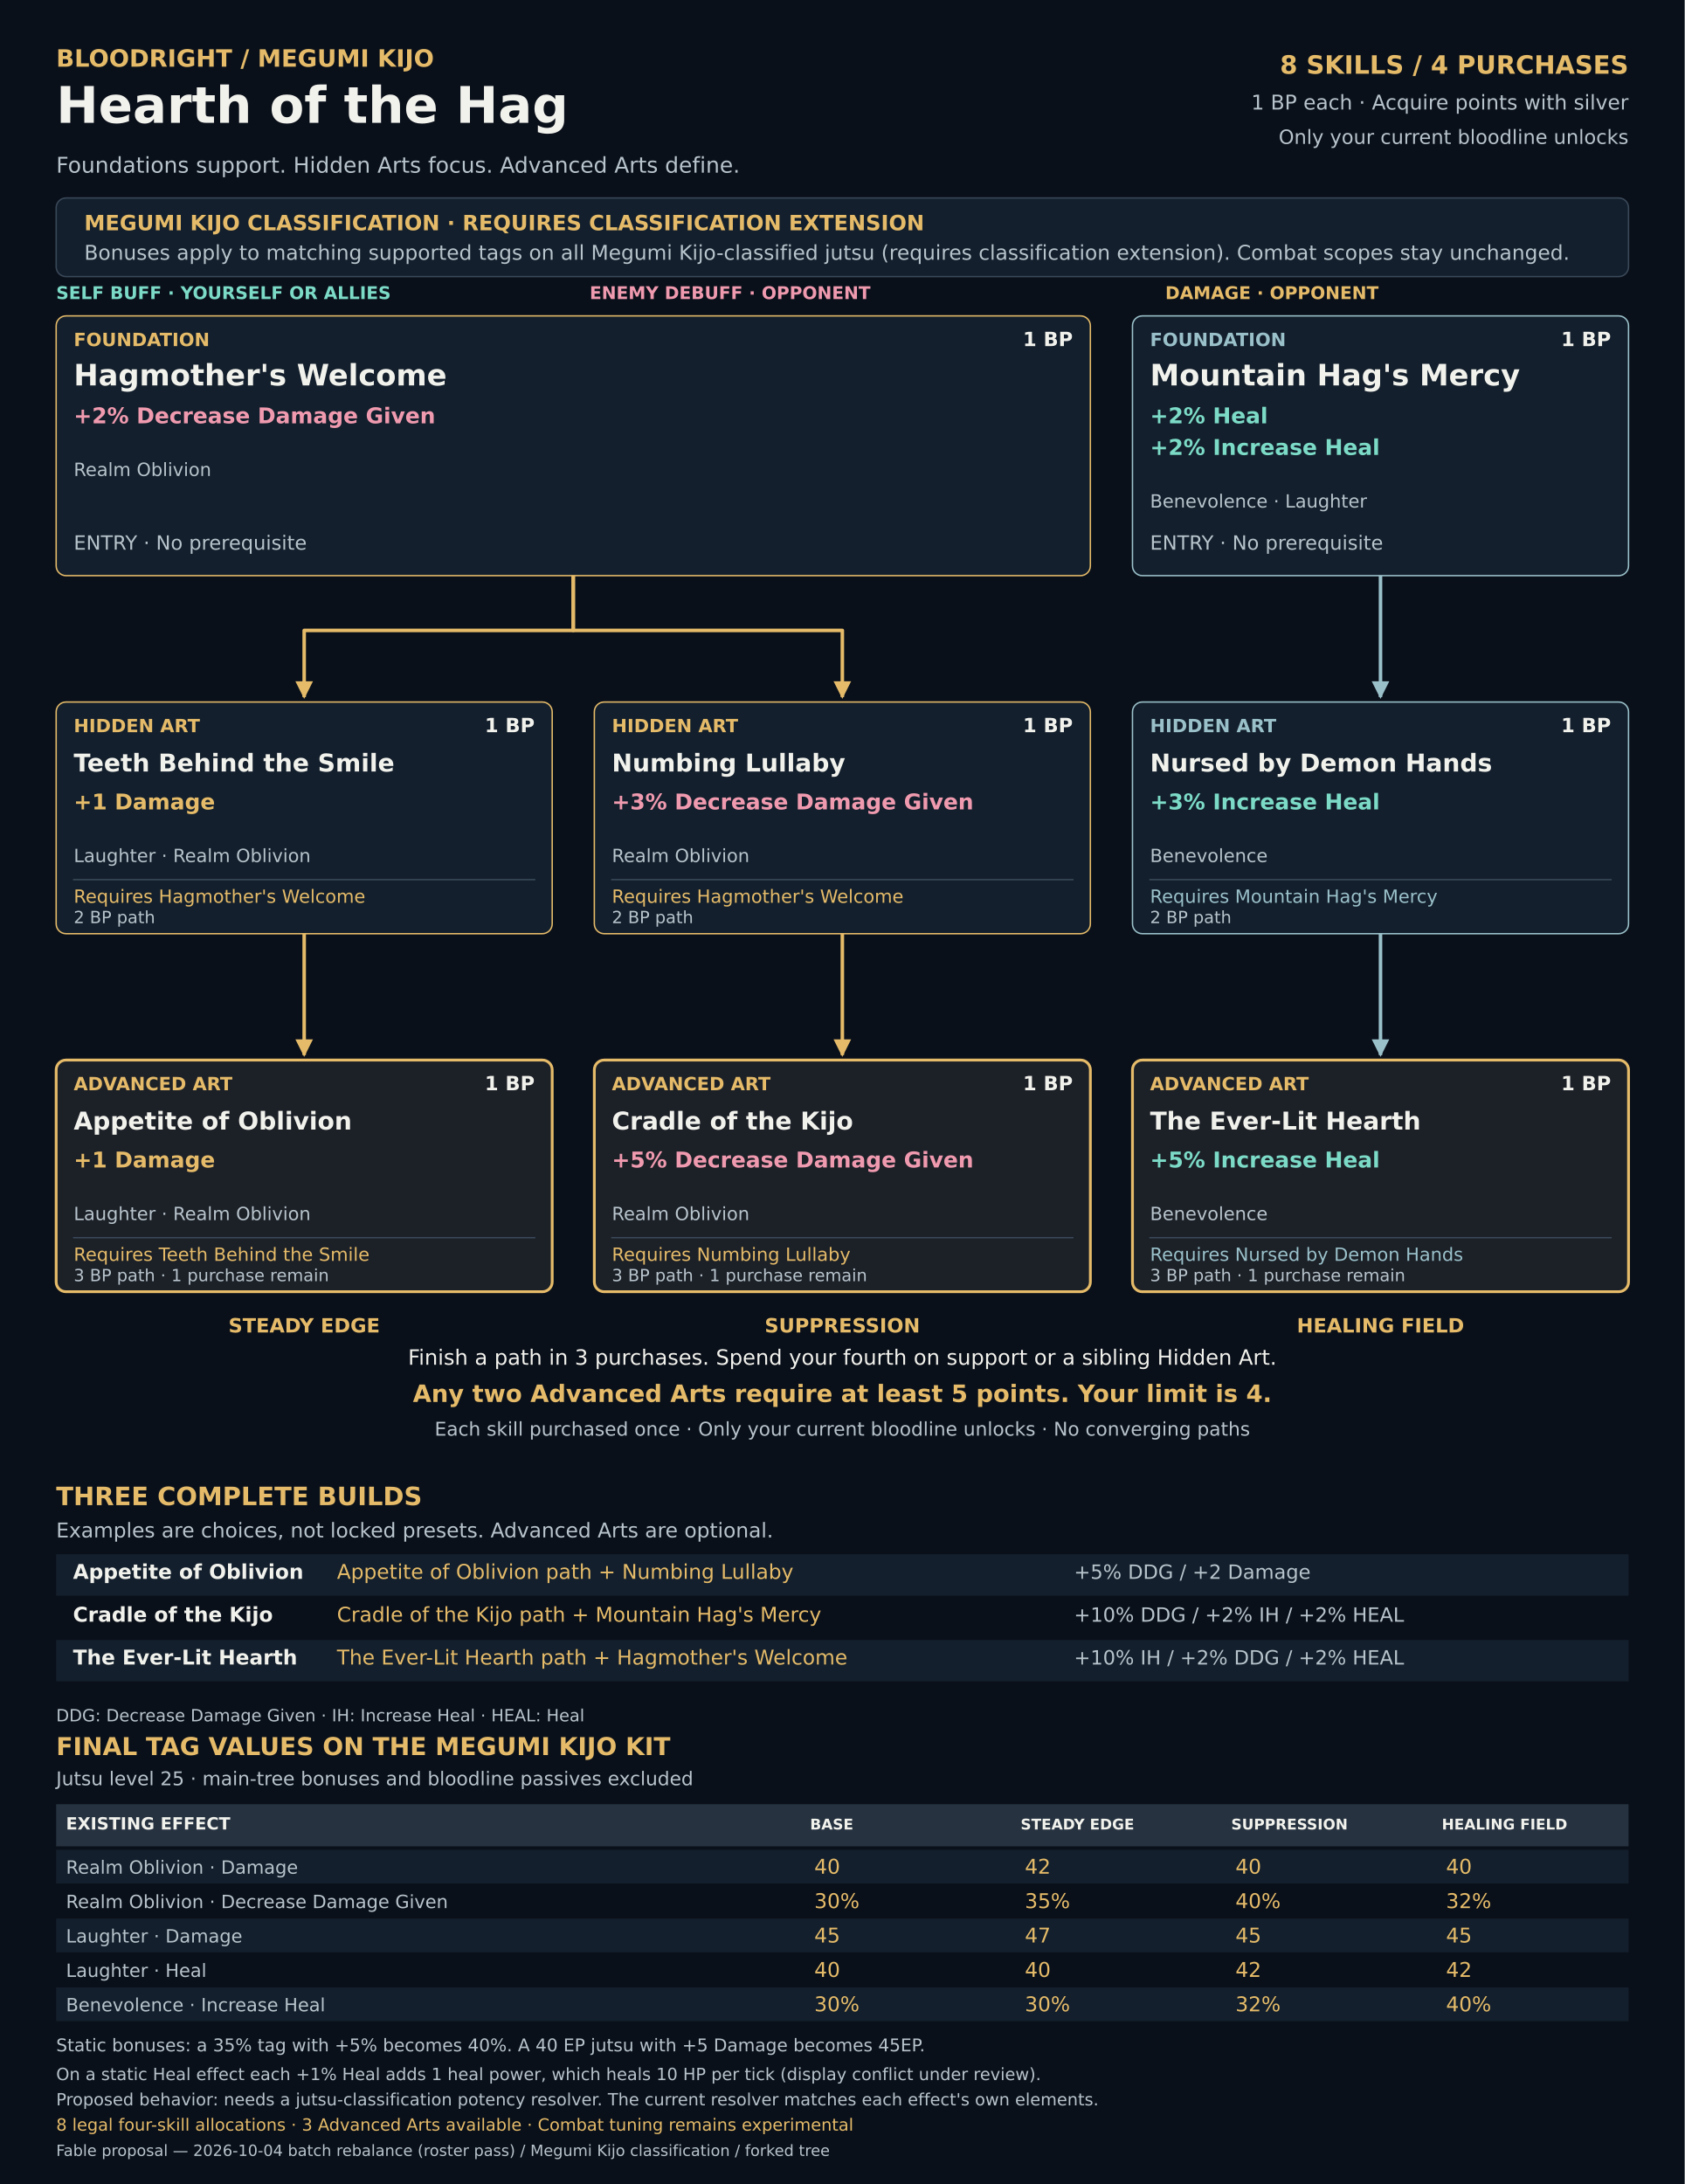
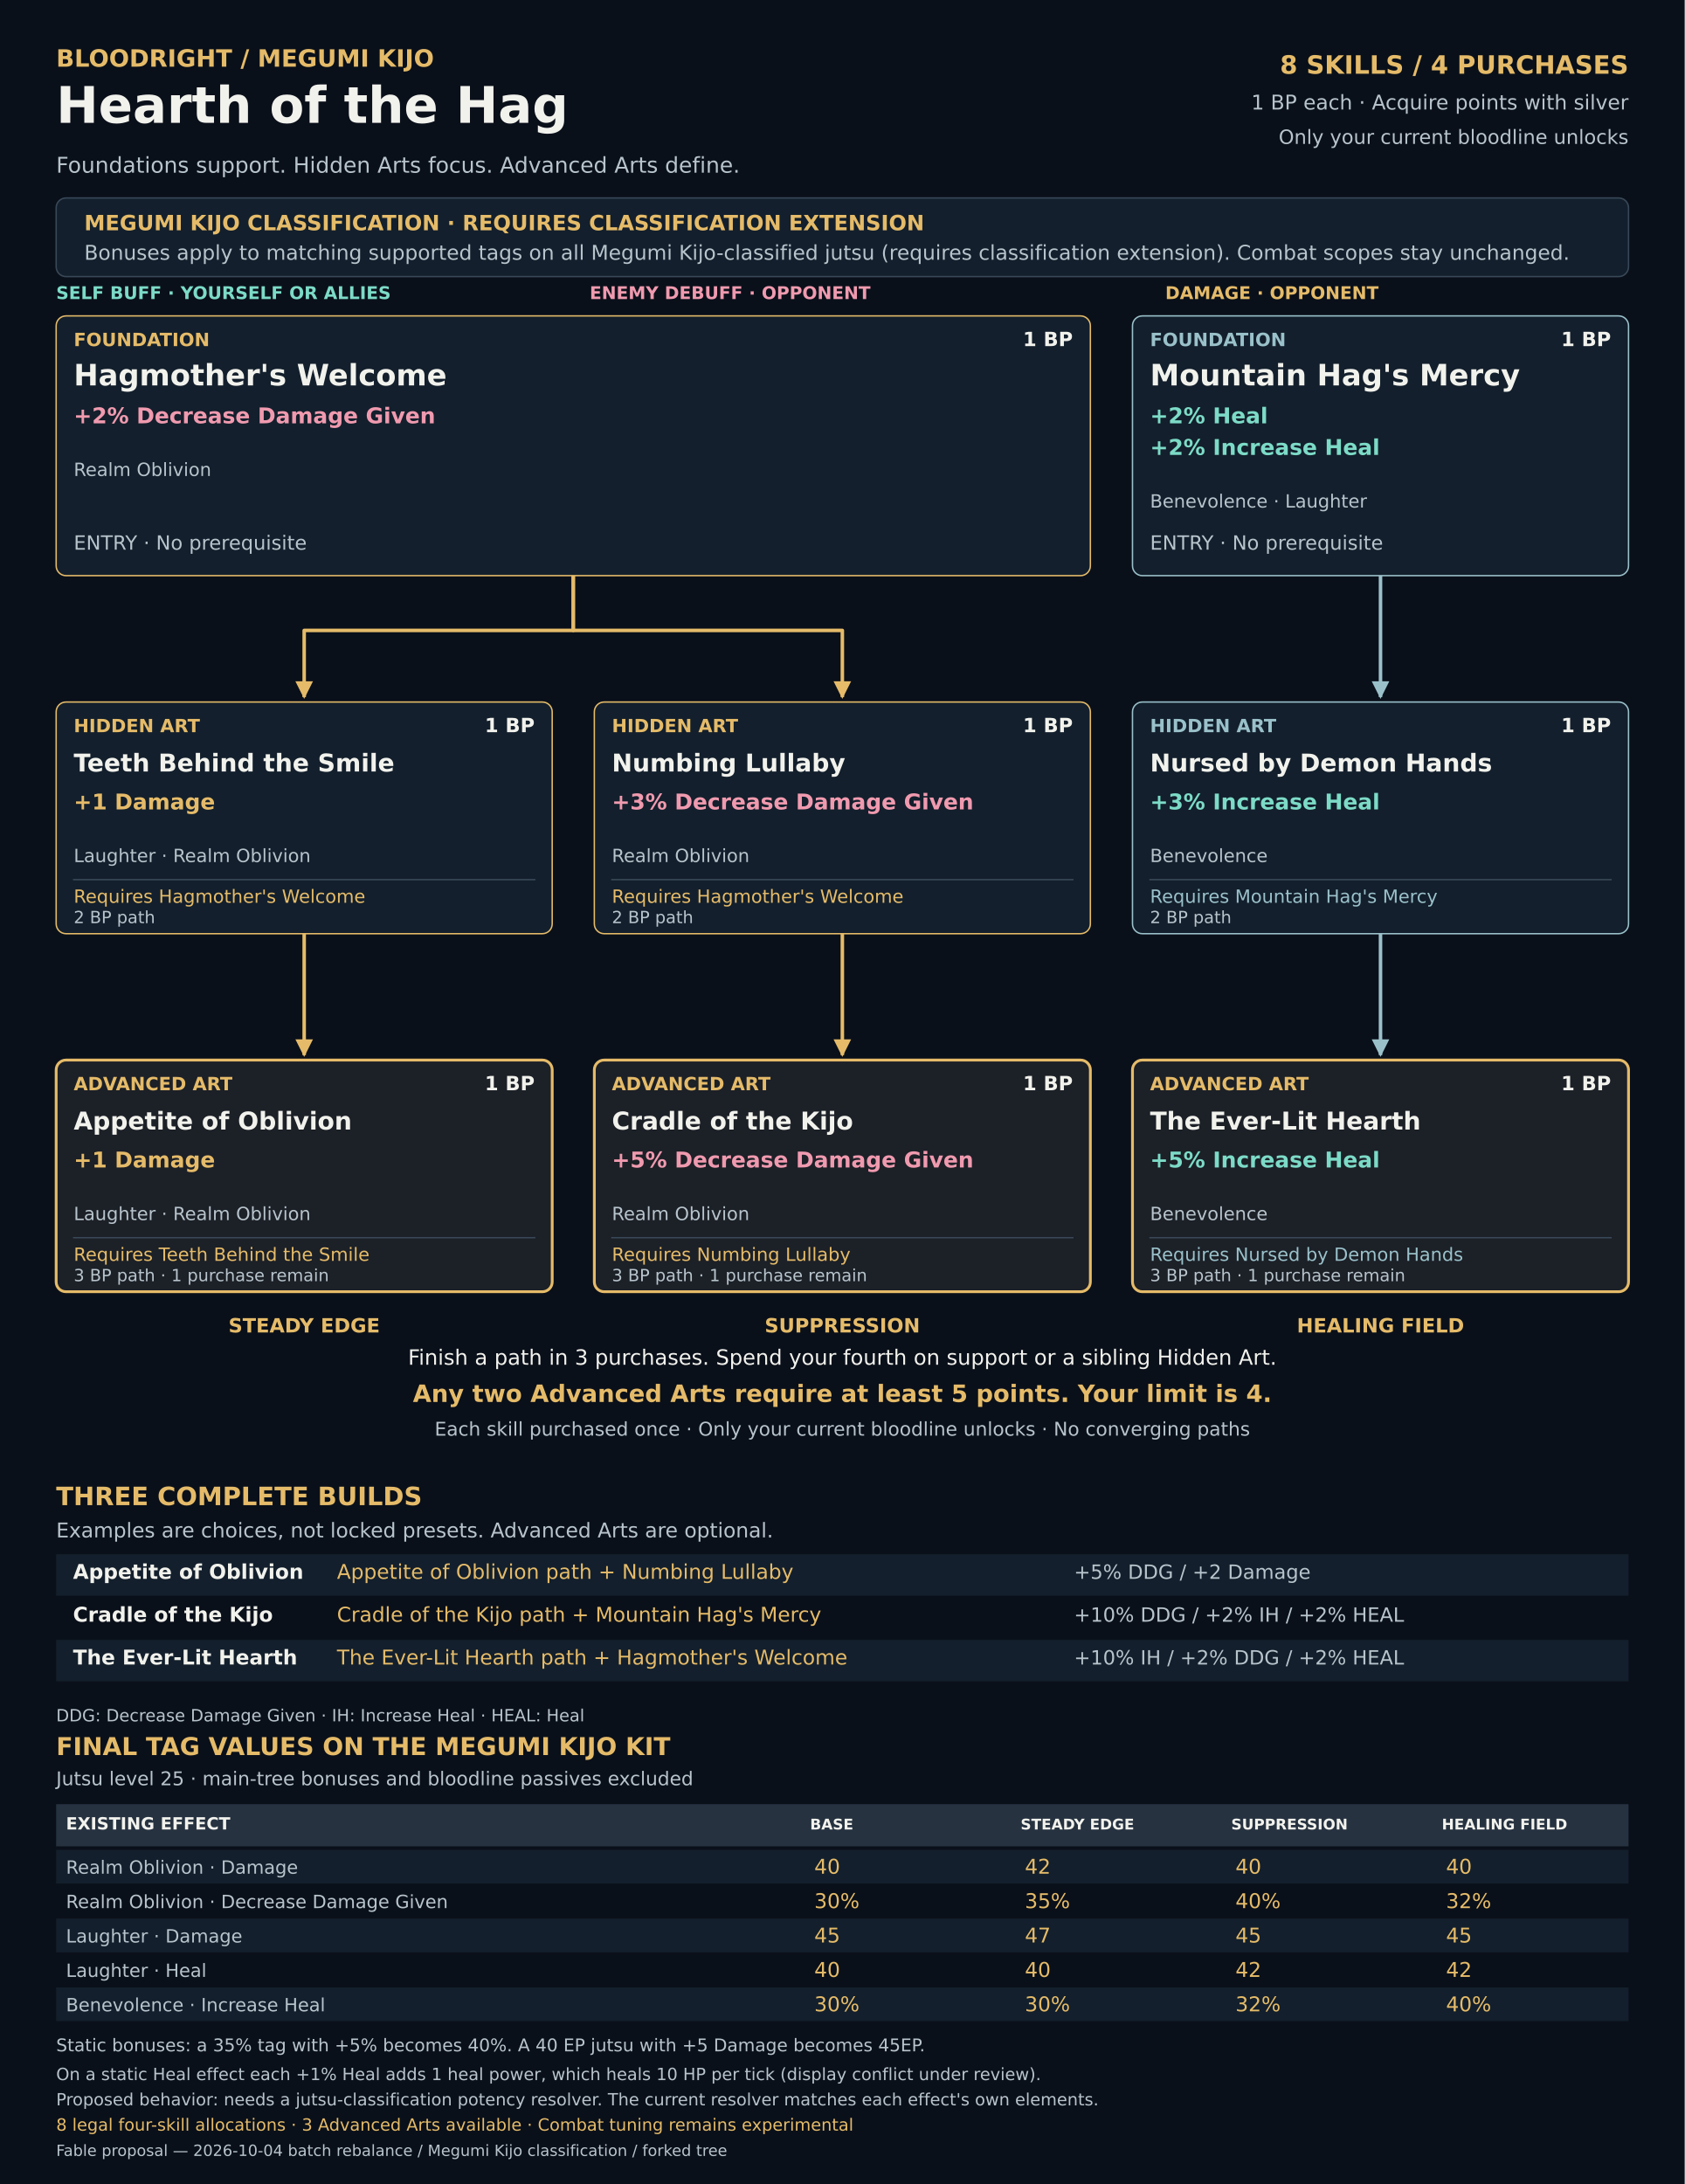
<svg xmlns="http://www.w3.org/2000/svg" width="2400" height="3111" viewBox="0 0 2400 3111" role="img" aria-labelledby="title desc">
  <defs>
    <marker id="arrow-0" viewBox="0 0 10 10" refX="9" refY="5" markerWidth="5" markerHeight="5" orient="auto">
      <path d="M0 0L10 5L0 10Z" fill="#e5bb69" />
    </marker>
    <marker id="arrow-1" viewBox="0 0 10 10" refX="9" refY="5" markerWidth="5" markerHeight="5" orient="auto">
      <path d="M0 0L10 5L0 10Z" fill="#9ac1ca" />
    </marker>
    <marker id="arrow-2" viewBox="0 0 10 10" refX="9" refY="5" markerWidth="5" markerHeight="5" orient="auto">
      <path d="M0 0L10 5L0 10Z" fill="#b8d98d" />
    </marker>
    <marker id="arrow-3" viewBox="0 0 10 10" refX="9" refY="5" markerWidth="5" markerHeight="5" orient="auto">
      <path d="M0 0L10 5L0 10Z" fill="#d9a6e0" />
    </marker>
  </defs>
  <g font-family="DejaVu Sans, sans-serif">
    <rect x="0" y="0" width="2400" height="3111" rx="0" fill="#0a101a" />
    <text x="80" y="95" font-size="34" font-weight="700" fill="#e5bb69" text-anchor="start">BLOODRIGHT / MEGUMI KIJO</text>
    <text x="80" y="175" font-size="72" font-weight="700" fill="#f2f2ed" text-anchor="start">Hearth of the Hag</text>
    <text x="80" y="246" font-size="31" font-weight="400" fill="#b8c4cc" text-anchor="start">Foundations support. Hidden Arts focus. Advanced Arts define.</text>
    <text x="2320" y="105" font-size="36" font-weight="700" fill="#e5bb69" text-anchor="end">8 SKILLS  /  4 PURCHASES</text>
    <text x="2320" y="156" font-size="29" font-weight="400" fill="#b8c4cc" text-anchor="end">1 BP each · Acquire points with silver</text>
    <text x="2320" y="205" font-size="28" font-weight="400" fill="#b8c4cc" text-anchor="end">Only your current bloodline unlocks</text>
    <rect x="80" y="282" width="2240" height="112" rx="14" fill="#131f2c" stroke="#394858" stroke-width="2" />
    <text x="120" y="328" font-size="30" font-weight="700" fill="#e5bb69" text-anchor="start">MEGUMI KIJO CLASSIFICATION · REQUIRES CLASSIFICATION EXTENSION</text>
    <text x="120" y="370" font-size="29" font-weight="400" fill="#b8c4cc" text-anchor="start">Bonuses apply to matching supported tags on all Megumi Kijo-classified jutsu (requires classification extension). Combat scopes stay unchanged.</text>
    <text x="80" y="426" font-size="25" font-weight="700" fill="#7cdbc7" text-anchor="start">SELF BUFF · YOURSELF OR ALLIES</text>
    <text x="840" y="426" font-size="25" font-weight="700" fill="#f09aaf" text-anchor="start">ENEMY DEBUFF · OPPONENT</text>
    <text x="1660" y="426" font-size="25" font-weight="700" fill="#e5bb69" text-anchor="start">DAMAGE · OPPONENT</text>
    <path id="edge-02-03" data-from="02" data-to="03" d="M433.333 1330 V1503" fill="none" stroke="#e5bb69" stroke-width="5" stroke-linejoin="round" marker-end="url(#arrow-0)" />
    <path id="edge-04-05" data-from="04" data-to="05" d="M1200 1330 V1503" fill="none" stroke="#e5bb69" stroke-width="5" stroke-linejoin="round" marker-end="url(#arrow-0)" />
    <path id="edge-01-02" data-from="01" data-to="02" d="M816.667 820 V898 H433.333 V993" fill="none" stroke="#e5bb69" stroke-width="5" stroke-linejoin="round" marker-end="url(#arrow-0)" />
    <path id="edge-01-04" data-from="01" data-to="04" d="M816.667 820 V898 H1200 V993" fill="none" stroke="#e5bb69" stroke-width="5" stroke-linejoin="round" marker-end="url(#arrow-0)" />
    <path id="edge-07-08" data-from="07" data-to="08" d="M1966.67 1330 V1503" fill="none" stroke="#9ac1ca" stroke-width="5" stroke-linejoin="round" marker-end="url(#arrow-1)" />
    <path id="edge-06-07" data-from="06" data-to="07" d="M1966.67 820 V993" fill="none" stroke="#9ac1ca" stroke-width="5" stroke-linejoin="round" marker-end="url(#arrow-1)" />
    <g id="node-01" data-cost="1" data-prerequisites="" data-potency-classification="Megumi Kijo">
      <rect x="80" y="450" width="1473.33" height="370" rx="14" fill="#131f2c" stroke="#e5bb69" stroke-width="2" />
      <text x="105.0" y="493" font-size="26" font-weight="700" fill="#e5bb69" text-anchor="start">FOUNDATION</text>
      <text x="1528.333" y="493" font-size="28" font-weight="700" fill="#f2f2ed" text-anchor="end">1 BP</text>
      <text x="105.0" y="549" font-size="42" font-weight="700" fill="#f2f2ed" text-anchor="start">Hagmother's Welcome</text>
      <text x="105.0" y="603" font-size="31" font-weight="700" fill="#f09aaf" text-anchor="start">+2% Decrease Damage Given</text>
      <text x="105.0" y="678" font-size="26" font-weight="400" fill="#b8c4cc" text-anchor="start">Realm Oblivion</text>
      <text x="105.0" y="783" font-size="28" font-weight="400" fill="#b8c4cc" text-anchor="start">ENTRY · No prerequisite</text>
    </g>
    <g id="node-06" data-cost="1" data-prerequisites="" data-potency-classification="Megumi Kijo">
      <rect x="1613.33" y="450" width="706.667" height="370" rx="14" fill="#131f2c" stroke="#9ac1ca" stroke-width="2" />
      <text x="1638.333" y="493" font-size="26" font-weight="700" fill="#9ac1ca" text-anchor="start">FOUNDATION</text>
      <text x="2295.0" y="493" font-size="28" font-weight="700" fill="#f2f2ed" text-anchor="end">1 BP</text>
      <text x="1638.333" y="549" font-size="42" font-weight="700" fill="#f2f2ed" text-anchor="start">Mountain Hag's Mercy</text>
      <text x="1638.333" y="603" font-size="31" font-weight="700" fill="#7cdbc7" text-anchor="start">+2% Heal</text>
      <text x="1638.333" y="648" font-size="31" font-weight="700" fill="#7cdbc7" text-anchor="start">+2% Increase Heal</text>
      <text x="1638.333" y="723" font-size="26" font-weight="400" fill="#b8c4cc" text-anchor="start">Benevolence · Laughter</text>
      <text x="1638.333" y="783" font-size="28" font-weight="400" fill="#b8c4cc" text-anchor="start">ENTRY · No prerequisite</text>
    </g>
    <g id="node-02" data-cost="1" data-prerequisites="01" data-potency-classification="Megumi Kijo">
      <rect x="80" y="1000" width="706.667" height="330" rx="14" fill="#131f2c" stroke="#e5bb69" stroke-width="2" />
      <text x="105.0" y="1043" font-size="26" font-weight="700" fill="#e5bb69" text-anchor="start">HIDDEN ART</text>
      <text x="761.667" y="1043" font-size="28" font-weight="700" fill="#f2f2ed" text-anchor="end">1 BP</text>
      <text x="105.0" y="1099" font-size="35" font-weight="700" fill="#f2f2ed" text-anchor="start">Teeth Behind the Smile</text>
      <text x="105.0" y="1153" font-size="31" font-weight="700" fill="#e5bb69" text-anchor="start">+1 Damage</text>
      <text x="105.0" y="1228" font-size="26" font-weight="400" fill="#b8c4cc" text-anchor="start">Laughter · Realm Oblivion</text>
      <path d="M104 1253 L762.667 1253" fill="none" stroke="#394858" stroke-width="2" />
      <text x="105.0" y="1286" font-size="26" font-weight="400" fill="#e5bb69" text-anchor="start">Requires Hagmother's Welcome</text>
      <text x="105.0" y="1315" font-size="24" font-weight="400" fill="#b8c4cc" text-anchor="start">2 BP path</text>
    </g>
    <g id="node-04" data-cost="1" data-prerequisites="01" data-potency-classification="Megumi Kijo">
      <rect x="846.667" y="1000" width="706.667" height="330" rx="14" fill="#131f2c" stroke="#e5bb69" stroke-width="2" />
      <text x="871.667" y="1043" font-size="26" font-weight="700" fill="#e5bb69" text-anchor="start">HIDDEN ART</text>
      <text x="1528.333" y="1043" font-size="28" font-weight="700" fill="#f2f2ed" text-anchor="end">1 BP</text>
      <text x="871.667" y="1099" font-size="35" font-weight="700" fill="#f2f2ed" text-anchor="start">Numbing Lullaby</text>
      <text x="871.667" y="1153" font-size="31" font-weight="700" fill="#f09aaf" text-anchor="start">+3% Decrease Damage Given</text>
      <text x="871.667" y="1228" font-size="26" font-weight="400" fill="#b8c4cc" text-anchor="start">Realm Oblivion</text>
      <path d="M870.667 1253 L1529.33 1253" fill="none" stroke="#394858" stroke-width="2" />
      <text x="871.667" y="1286" font-size="26" font-weight="400" fill="#e5bb69" text-anchor="start">Requires Hagmother's Welcome</text>
      <text x="871.667" y="1315" font-size="24" font-weight="400" fill="#b8c4cc" text-anchor="start">2 BP path</text>
    </g>
    <g id="node-07" data-cost="1" data-prerequisites="06" data-potency-classification="Megumi Kijo">
      <rect x="1613.33" y="1000" width="706.667" height="330" rx="14" fill="#131f2c" stroke="#9ac1ca" stroke-width="2" />
      <text x="1638.333" y="1043" font-size="26" font-weight="700" fill="#9ac1ca" text-anchor="start">HIDDEN ART</text>
      <text x="2295.0" y="1043" font-size="28" font-weight="700" fill="#f2f2ed" text-anchor="end">1 BP</text>
      <text x="1638.333" y="1099" font-size="35" font-weight="700" fill="#f2f2ed" text-anchor="start">Nursed by Demon Hands</text>
      <text x="1638.333" y="1153" font-size="31" font-weight="700" fill="#7cdbc7" text-anchor="start">+3% Increase Heal</text>
      <text x="1638.333" y="1228" font-size="26" font-weight="400" fill="#b8c4cc" text-anchor="start">Benevolence</text>
      <path d="M1637.33 1253 L2296 1253" fill="none" stroke="#394858" stroke-width="2" />
      <text x="1638.333" y="1286" font-size="26" font-weight="400" fill="#9ac1ca" text-anchor="start">Requires Mountain Hag's Mercy</text>
      <text x="1638.333" y="1315" font-size="24" font-weight="400" fill="#b8c4cc" text-anchor="start">2 BP path</text>
    </g>
    <g id="node-03" data-cost="1" data-prerequisites="02" data-potency-classification="Megumi Kijo">
      <rect x="80" y="1510" width="706.667" height="330" rx="14" fill="#1c2027" stroke="#e5bb69" stroke-width="4" />
      <text x="105.0" y="1553" font-size="26" font-weight="700" fill="#e5bb69" text-anchor="start">ADVANCED ART</text>
      <text x="761.667" y="1553" font-size="28" font-weight="700" fill="#f2f2ed" text-anchor="end">1 BP</text>
      <text x="105.0" y="1609" font-size="35" font-weight="700" fill="#f2f2ed" text-anchor="start">Appetite of Oblivion</text>
      <text x="105.0" y="1663" font-size="31" font-weight="700" fill="#e5bb69" text-anchor="start">+1 Damage</text>
      <text x="105.0" y="1738" font-size="26" font-weight="400" fill="#b8c4cc" text-anchor="start">Laughter · Realm Oblivion</text>
      <path d="M104 1763 L762.667 1763" fill="none" stroke="#394858" stroke-width="2" />
      <text x="105.0" y="1796" font-size="26" font-weight="400" fill="#e5bb69" text-anchor="start">Requires Teeth Behind the Smile</text>
      <text x="105.0" y="1825" font-size="24" font-weight="400" fill="#b8c4cc" text-anchor="start">3 BP path · 1 purchase remain</text>
    </g>
    <g id="node-05" data-cost="1" data-prerequisites="04" data-potency-classification="Megumi Kijo">
      <rect x="846.667" y="1510" width="706.667" height="330" rx="14" fill="#1c2027" stroke="#e5bb69" stroke-width="4" />
      <text x="871.667" y="1553" font-size="26" font-weight="700" fill="#e5bb69" text-anchor="start">ADVANCED ART</text>
      <text x="1528.333" y="1553" font-size="28" font-weight="700" fill="#f2f2ed" text-anchor="end">1 BP</text>
      <text x="871.667" y="1609" font-size="35" font-weight="700" fill="#f2f2ed" text-anchor="start">Cradle of the Kijo</text>
      <text x="871.667" y="1663" font-size="31" font-weight="700" fill="#f09aaf" text-anchor="start">+5% Decrease Damage Given</text>
      <text x="871.667" y="1738" font-size="26" font-weight="400" fill="#b8c4cc" text-anchor="start">Realm Oblivion</text>
      <path d="M870.667 1763 L1529.33 1763" fill="none" stroke="#394858" stroke-width="2" />
      <text x="871.667" y="1796" font-size="26" font-weight="400" fill="#e5bb69" text-anchor="start">Requires Numbing Lullaby</text>
      <text x="871.667" y="1825" font-size="24" font-weight="400" fill="#b8c4cc" text-anchor="start">3 BP path · 1 purchase remain</text>
    </g>
    <g id="node-08" data-cost="1" data-prerequisites="07" data-potency-classification="Megumi Kijo">
      <rect x="1613.33" y="1510" width="706.667" height="330" rx="14" fill="#1c2027" stroke="#e5bb69" stroke-width="4" />
      <text x="1638.333" y="1553" font-size="26" font-weight="700" fill="#e5bb69" text-anchor="start">ADVANCED ART</text>
      <text x="2295.0" y="1553" font-size="28" font-weight="700" fill="#f2f2ed" text-anchor="end">1 BP</text>
      <text x="1638.333" y="1609" font-size="35" font-weight="700" fill="#f2f2ed" text-anchor="start">The Ever-Lit Hearth</text>
      <text x="1638.333" y="1663" font-size="31" font-weight="700" fill="#7cdbc7" text-anchor="start">+5% Increase Heal</text>
      <text x="1638.333" y="1738" font-size="26" font-weight="400" fill="#b8c4cc" text-anchor="start">Benevolence</text>
      <path d="M1637.33 1763 L2296 1763" fill="none" stroke="#394858" stroke-width="2" />
      <text x="1638.333" y="1796" font-size="26" font-weight="400" fill="#9ac1ca" text-anchor="start">Requires Nursed by Demon Hands</text>
      <text x="1638.333" y="1825" font-size="24" font-weight="400" fill="#b8c4cc" text-anchor="start">3 BP path · 1 purchase remain</text>
    </g>
    <text x="433.333" y="1898" font-size="28" font-weight="700" fill="#e5bb69" text-anchor="middle">STEADY EDGE</text>
    <text x="1200.0" y="1898" font-size="28" font-weight="700" fill="#e5bb69" text-anchor="middle">SUPPRESSION</text>
    <text x="1966.667" y="1898" font-size="28" font-weight="700" fill="#e5bb69" text-anchor="middle">HEALING FIELD</text>
    <text x="1200.0" y="1944" font-size="30" font-weight="400" fill="#f2f2ed" text-anchor="middle">Finish a path in 3 purchases. Spend your fourth on support or a sibling Hidden Art.</text>
    <text x="1200.0" y="1997" font-size="34" font-weight="700" fill="#e5bb69" text-anchor="middle">Any two Advanced Arts require at least 5 points. Your limit is 4.</text>
    <text x="1200.0" y="2045" font-size="27" font-weight="400" fill="#b8c4cc" text-anchor="middle">Each skill purchased once · Only your current bloodline unlocks · No converging paths</text>
    <text x="80" y="2144" font-size="36" font-weight="700" fill="#e5bb69" text-anchor="start">THREE COMPLETE BUILDS</text>
    <text x="80" y="2190" font-size="29" font-weight="400" fill="#b8c4cc" text-anchor="start">Examples are choices, not locked presets. Advanced Arts are optional.</text>
    <rect x="80" y="2214" width="2240" height="59" rx="0" fill="#131f2c" />
    <text x="104" y="2249" font-size="29" font-weight="700" fill="#f2f2ed" text-anchor="start">Appetite of Oblivion</text>
    <text x="480" y="2249" font-size="29" font-weight="400" fill="#e5bb69" text-anchor="start">Appetite of Oblivion path + Numbing Lullaby</text>
    <text x="1530" y="2249" font-size="28" font-weight="400" fill="#b8c4cc" text-anchor="start">+5% DDG / +2 Damage</text>
    <rect x="80" y="2275" width="2240" height="59" rx="0" fill="#0a101a" />
    <text x="104" y="2310" font-size="29" font-weight="700" fill="#f2f2ed" text-anchor="start">Cradle of the Kijo</text>
    <text x="480" y="2310" font-size="29" font-weight="400" fill="#e5bb69" text-anchor="start">Cradle of the Kijo path + Mountain Hag's Mercy</text>
    <text x="1530" y="2310" font-size="28" font-weight="400" fill="#b8c4cc" text-anchor="start">+10% DDG / +2% IH / +2% HEAL</text>
    <rect x="80" y="2336" width="2240" height="59" rx="0" fill="#131f2c" />
    <text x="104" y="2371" font-size="29" font-weight="700" fill="#f2f2ed" text-anchor="start">The Ever-Lit Hearth</text>
    <text x="480" y="2371" font-size="29" font-weight="400" fill="#e5bb69" text-anchor="start">The Ever-Lit Hearth path + Hagmother's Welcome</text>
    <text x="1530" y="2371" font-size="28" font-weight="400" fill="#b8c4cc" text-anchor="start">+10% IH / +2% DDG / +2% HEAL</text>
    <text x="80" y="2452" font-size="24" font-weight="400" fill="#b8c4cc" text-anchor="start">DDG: Decrease Damage Given · IH: Increase Heal · HEAL: Heal</text>
    <text x="80" y="2500" font-size="35" font-weight="700" fill="#e5bb69" text-anchor="start">FINAL TAG VALUES ON THE MEGUMI KIJO KIT</text>
    <text x="80" y="2543" font-size="27" font-weight="400" fill="#b8c4cc" text-anchor="start">Jutsu level 25 · main-tree bonuses and bloodline passives excluded</text>
    <rect x="80" y="2570" width="2240" height="60" rx="0" fill="#263240" />
    <text x="94" y="2606" font-size="24" font-weight="700" fill="#f2f2ed" text-anchor="start">EXISTING EFFECT</text>
    <text x="1154.0" y="2606" font-size="21" font-weight="700" fill="#f2f2ed" text-anchor="start">BASE</text>
    <text x="1454.0" y="2606" font-size="21" font-weight="700" fill="#f2f2ed" text-anchor="start">STEADY EDGE</text>
    <text x="1754.0" y="2606" font-size="21" font-weight="700" fill="#f2f2ed" text-anchor="start">SUPPRESSION</text>
    <text x="2054.0" y="2606" font-size="21" font-weight="700" fill="#f2f2ed" text-anchor="start">HEALING FIELD</text>
    <rect x="80" y="2635" width="2240" height="48" rx="0" fill="#131f2c" />
    <text x="94" y="2669" font-size="26" font-weight="400" fill="#b8c4cc" text-anchor="start">Realm Oblivion · Damage</text>
    <text x="1160.0" y="2669" font-size="29" font-weight="400" fill="#e5bb69" text-anchor="start">40</text>
    <text x="1460.0" y="2669" font-size="29" font-weight="400" fill="#e5bb69" text-anchor="start">42</text>
    <text x="1760.0" y="2669" font-size="29" font-weight="400" fill="#e5bb69" text-anchor="start">40</text>
    <text x="2060.0" y="2669" font-size="29" font-weight="400" fill="#e5bb69" text-anchor="start">40</text>
    <text x="94" y="2718" font-size="26" font-weight="400" fill="#b8c4cc" text-anchor="start">Realm Oblivion · Decrease Damage Given</text>
    <text x="1160.0" y="2718" font-size="29" font-weight="400" fill="#e5bb69" text-anchor="start">30%</text>
    <text x="1460.0" y="2718" font-size="29" font-weight="400" fill="#e5bb69" text-anchor="start">35%</text>
    <text x="1760.0" y="2718" font-size="29" font-weight="400" fill="#e5bb69" text-anchor="start">40%</text>
    <text x="2060.0" y="2718" font-size="29" font-weight="400" fill="#e5bb69" text-anchor="start">32%</text>
    <rect x="80" y="2733" width="2240" height="48" rx="0" fill="#131f2c" />
    <text x="94" y="2767" font-size="26" font-weight="400" fill="#b8c4cc" text-anchor="start">Laughter · Damage</text>
    <text x="1160.0" y="2767" font-size="29" font-weight="400" fill="#e5bb69" text-anchor="start">45</text>
    <text x="1460.0" y="2767" font-size="29" font-weight="400" fill="#e5bb69" text-anchor="start">47</text>
    <text x="1760.0" y="2767" font-size="29" font-weight="400" fill="#e5bb69" text-anchor="start">45</text>
    <text x="2060.0" y="2767" font-size="29" font-weight="400" fill="#e5bb69" text-anchor="start">45</text>
    <text x="94" y="2816" font-size="26" font-weight="400" fill="#b8c4cc" text-anchor="start">Laughter · Heal</text>
    <text x="1160.0" y="2816" font-size="29" font-weight="400" fill="#e5bb69" text-anchor="start">40</text>
    <text x="1460.0" y="2816" font-size="29" font-weight="400" fill="#e5bb69" text-anchor="start">40</text>
    <text x="1760.0" y="2816" font-size="29" font-weight="400" fill="#e5bb69" text-anchor="start">42</text>
    <text x="2060.0" y="2816" font-size="29" font-weight="400" fill="#e5bb69" text-anchor="start">42</text>
    <rect x="80" y="2831" width="2240" height="48" rx="0" fill="#131f2c" />
    <text x="94" y="2865" font-size="26" font-weight="400" fill="#b8c4cc" text-anchor="start">Benevolence · Increase Heal</text>
    <text x="1160.0" y="2865" font-size="29" font-weight="400" fill="#e5bb69" text-anchor="start">30%</text>
    <text x="1460.0" y="2865" font-size="29" font-weight="400" fill="#e5bb69" text-anchor="start">30%</text>
    <text x="1760.0" y="2865" font-size="29" font-weight="400" fill="#e5bb69" text-anchor="start">32%</text>
    <text x="2060.0" y="2865" font-size="29" font-weight="400" fill="#e5bb69" text-anchor="start">40%</text>
    <text x="80" y="2922" font-size="25" font-weight="400" fill="#b8c4cc" text-anchor="start">Static bonuses: a 35% tag with +5% becomes 40%. A 40 EP jutsu with +5 Damage becomes 45EP.</text>
    <text x="80" y="2963" font-size="24" font-weight="400" fill="#b8c4cc" text-anchor="start">On a static Heal effect each +1% Heal adds 1 heal power, which heals 10 HP per tick (display conflict under review).</text>
    <text x="80" y="2999" font-size="24" font-weight="400" fill="#b8c4cc" text-anchor="start">Proposed behavior: needs a jutsu-classification potency resolver. The current resolver matches each effect's own elements.</text>
    <text x="80" y="3035" font-size="24" font-weight="400" fill="#e5bb69" text-anchor="start">8 legal four-skill allocations · 3 Advanced Arts available · Combat tuning remains experimental</text>
-     <text x="80" y="3071" font-size="22" font-weight="400" fill="#b8c4cc" text-anchor="start">Fable proposal — 2026-10-04 batch rebalance (roster pass) / Megumi Kijo classification / forked tree</text>
+     <text x="80" y="3071" font-size="22" font-weight="400" fill="#b8c4cc" text-anchor="start">Fable proposal — 2026-10-04 batch rebalance / Megumi Kijo classification / forked tree</text>
  </g>
</svg>
